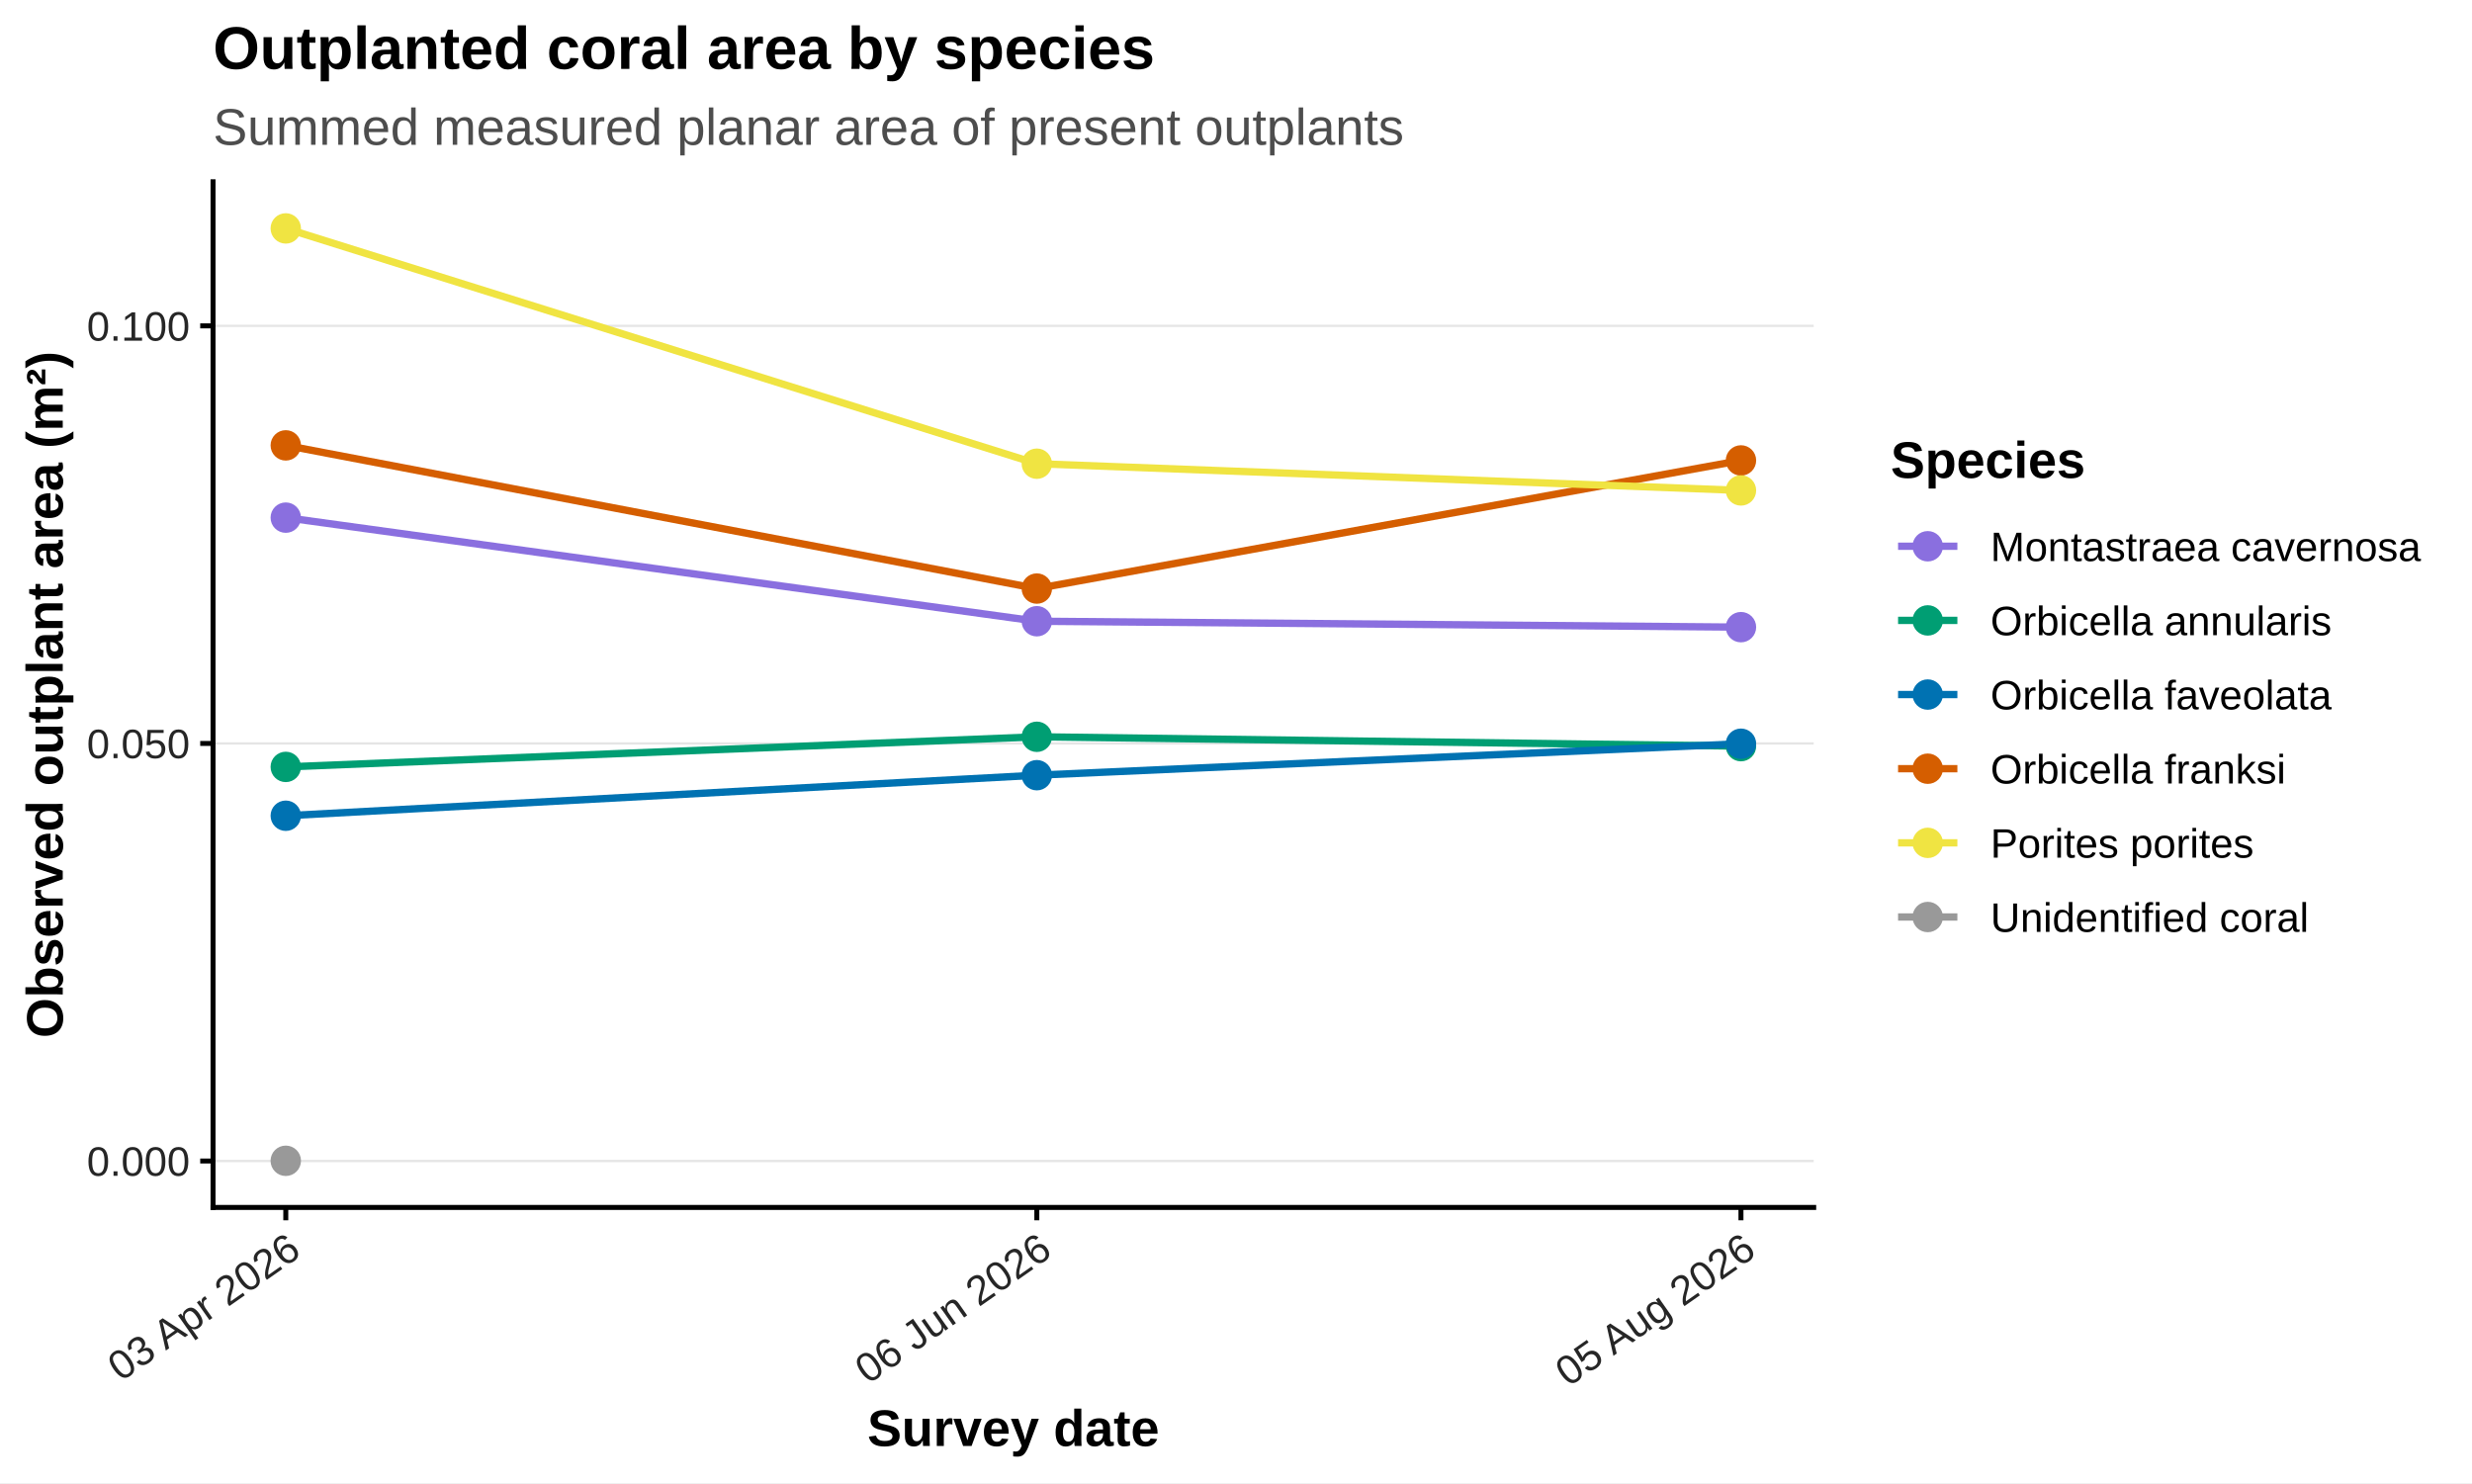
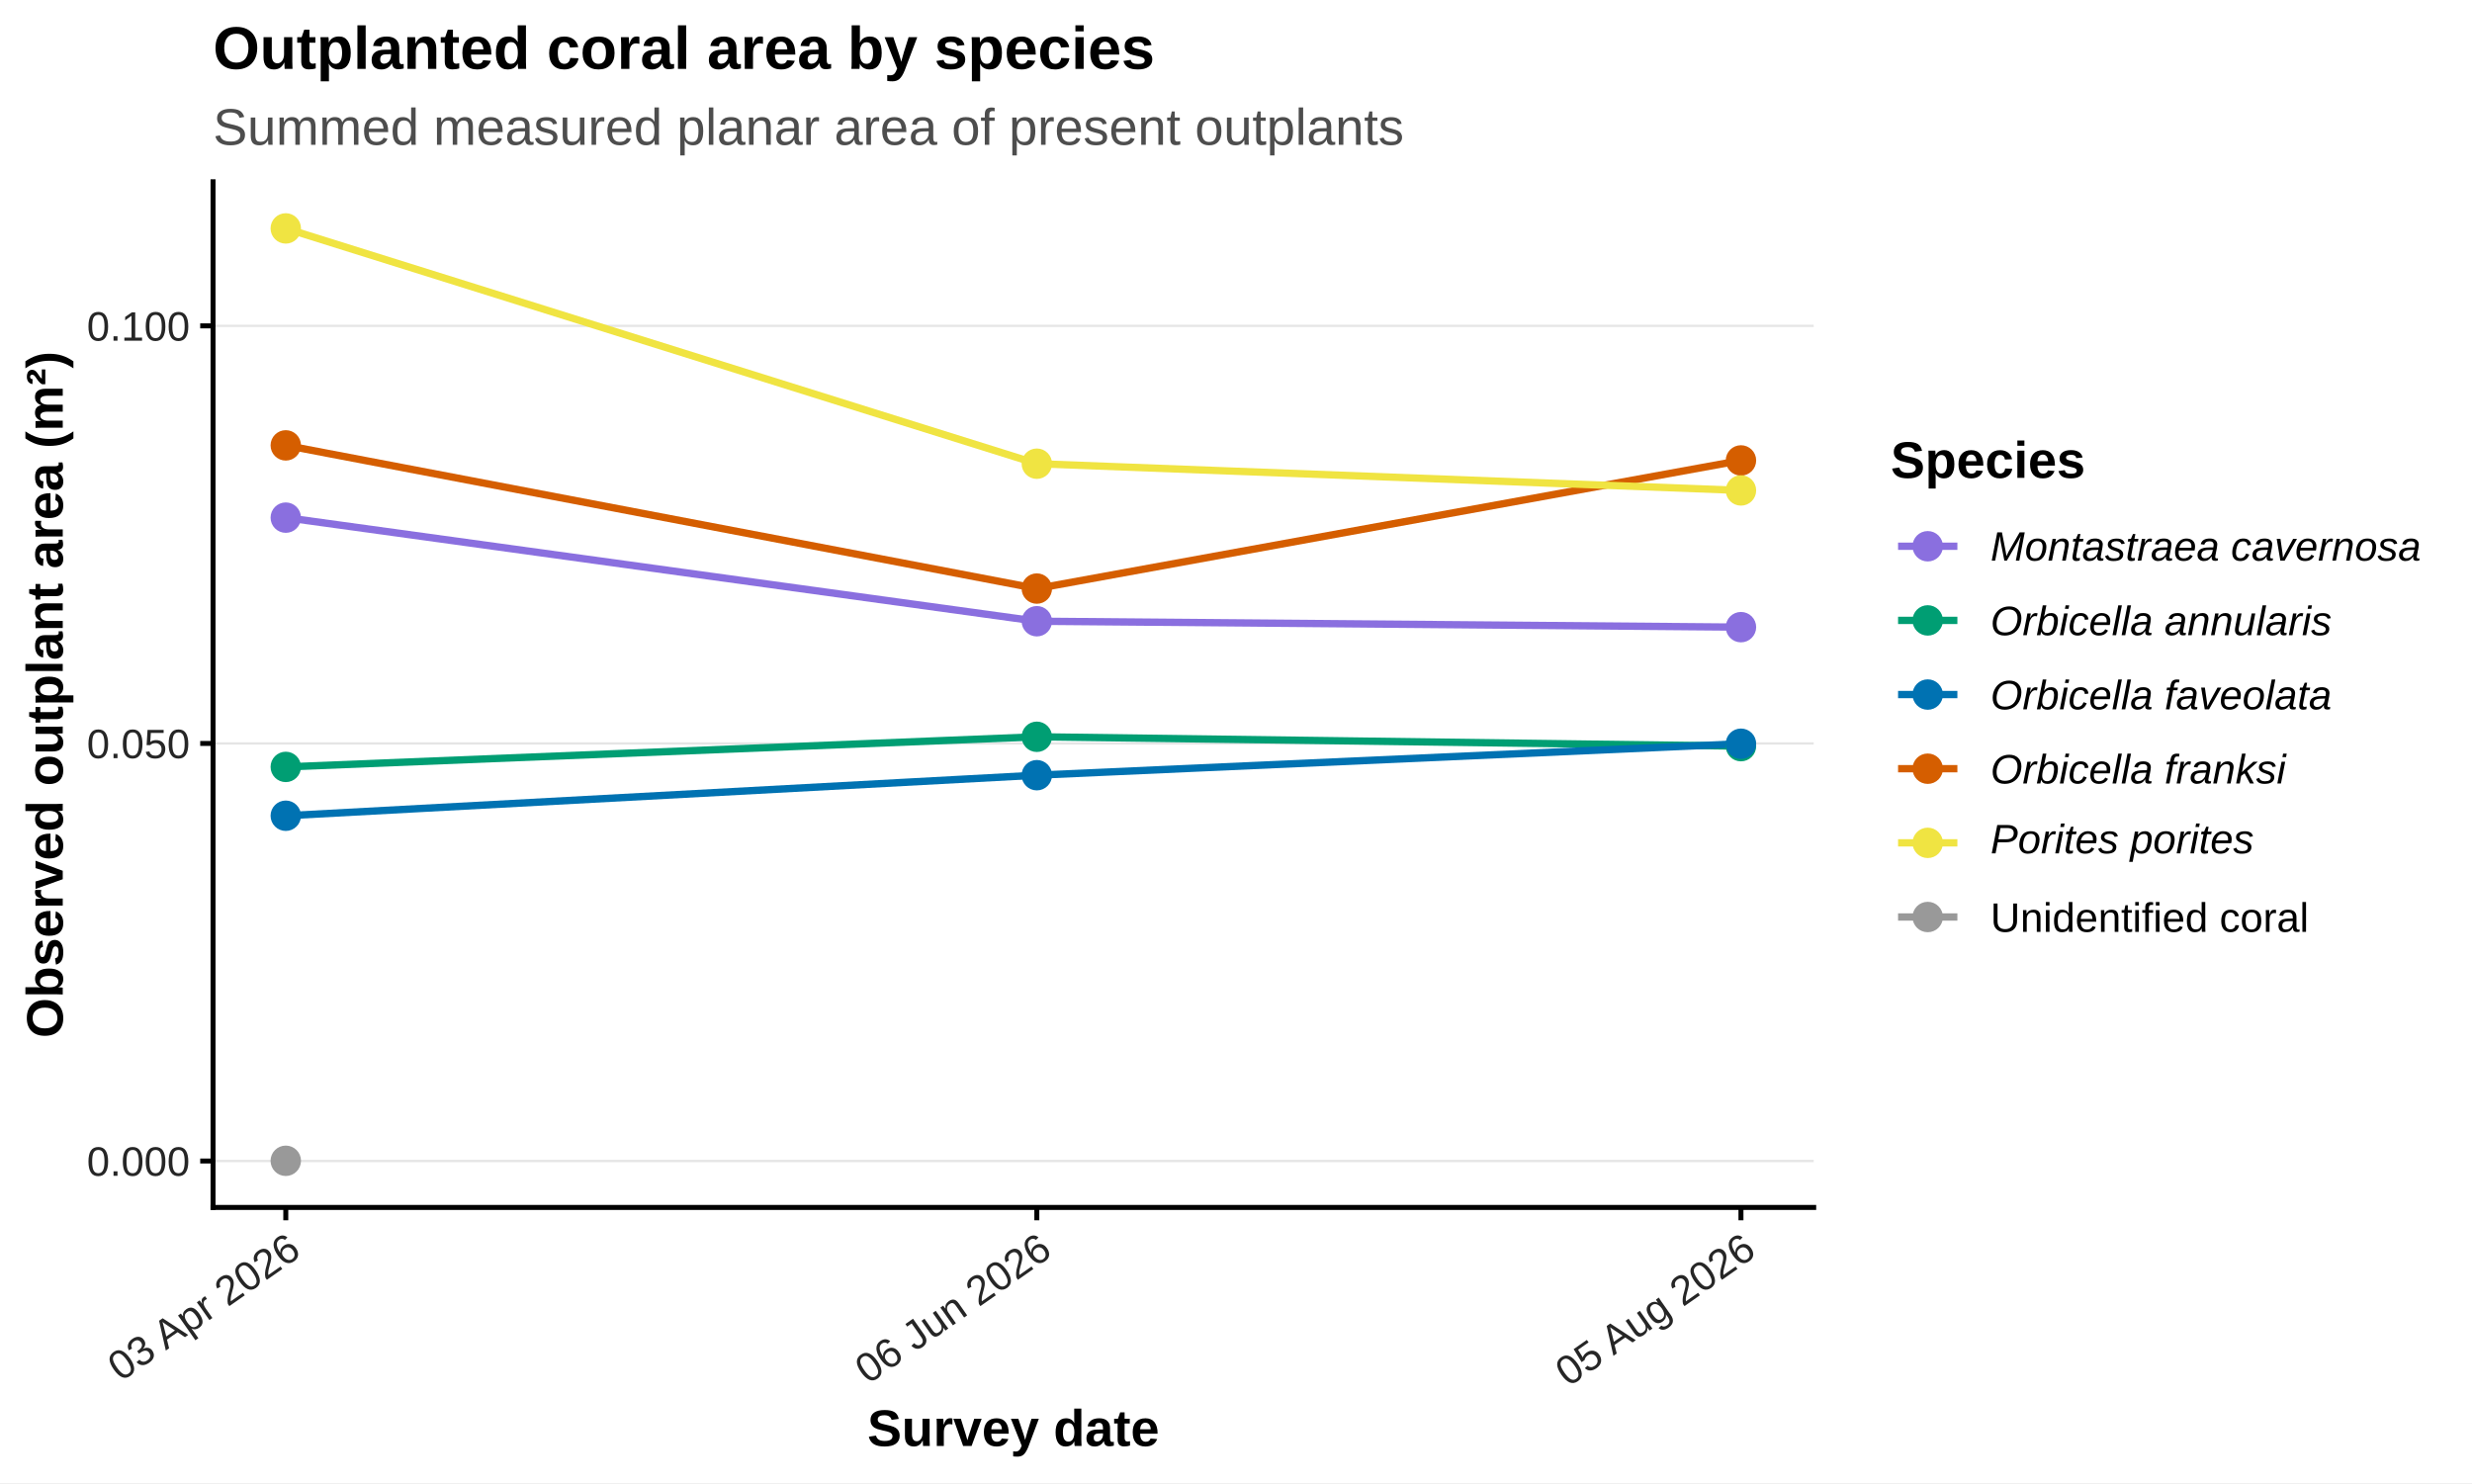
<svg xmlns="http://www.w3.org/2000/svg" class="svglite" width="576.00pt" height="345.60pt" viewBox="0 0 576.00 345.60">
  <defs>
    <style type="text/css">
    .svglite line, .svglite polyline, .svglite polygon, .svglite path, .svglite rect, .svglite circle {
      fill: none;
      stroke: #000000;
      stroke-linecap: round;
      stroke-linejoin: round;
      stroke-miterlimit: 10.00;
    }
    .svglite text {
      white-space: pre;
    }
  </style>
  </defs>
  <rect width="100%" height="100%" style="stroke: none; fill: #FFFFFF;" />
  <defs>
    <clipPath id="cpMC4wMHw1NzYuMDB8MC4wMHwzNDUuNjA=">
      <rect x="0.00" y="0.00" width="576.00" height="345.60" />
    </clipPath>
  </defs>
  <g clip-path="url(#cpMC4wMHw1NzYuMDB8MC4wMHwzNDUuNjA=)">
    <rect x="0.00" y="0.00" width="576.00" height="345.60" style="stroke-width: 1.16; stroke: #FFFFFF; fill: #FFFFFF;" />
  </g>
  <defs>
    <clipPath id="cpNDkuNjR8NDIyLjYxfDQyLjM2fDI4MS4zOA==">
      <rect x="49.64" y="42.36" width="372.97" height="239.02" />
    </clipPath>
  </defs>
  <g clip-path="url(#cpNDkuNjR8NDIyLjYxfDQyLjM2fDI4MS4zOA==)">
    <rect x="49.64" y="42.36" width="372.97" height="239.02" style="stroke-width: 1.16; stroke: none; fill: #FFFFFF;" />
    <polyline points="49.64,270.56 422.61,270.56 " style="stroke-width: 0.53; stroke: #E5E5E5; stroke-linecap: butt;" />
    <polyline points="49.64,173.25 422.61,173.25 " style="stroke-width: 0.53; stroke: #E5E5E5; stroke-linecap: butt;" />
    <polyline points="49.64,75.94 422.61,75.94 " style="stroke-width: 0.53; stroke: #E5E5E5; stroke-linecap: butt;" />
    <polyline points="66.59,120.63 241.59,144.77 405.66,146.15 " style="stroke-width: 1.71; stroke: #8A6FDF; stroke-linecap: butt;" />
    <polyline points="66.59,178.72 241.59,171.70 405.66,173.88 " style="stroke-width: 1.71; stroke: #009E73; stroke-linecap: butt;" />
    <polyline points="66.59,190.10 241.59,180.65 405.66,173.32 " style="stroke-width: 1.71; stroke: #0072B2; stroke-linecap: butt;" />
    <polyline points="66.59,103.79 241.59,137.16 405.66,107.30 " style="stroke-width: 1.71; stroke: #D55E00; stroke-linecap: butt;" />
    <polyline points="66.59,53.23 241.59,108.06 405.66,114.29 " style="stroke-width: 1.71; stroke: #F0E442; stroke-linecap: butt;" />
    <circle cx="66.59" cy="120.63" r="3.16" style="stroke-width: 0.77; stroke: #8A6FDF; fill: #8A6FDF;" />
    <circle cx="66.59" cy="178.72" r="3.16" style="stroke-width: 0.77; stroke: #009E73; fill: #009E73;" />
    <circle cx="66.59" cy="190.10" r="3.16" style="stroke-width: 0.77; stroke: #0072B2; fill: #0072B2;" />
    <circle cx="66.59" cy="103.79" r="3.16" style="stroke-width: 0.77; stroke: #D55E00; fill: #D55E00;" />
    <circle cx="66.59" cy="53.23" r="3.16" style="stroke-width: 0.77; stroke: #F0E442; fill: #F0E442;" />
    <circle cx="66.59" cy="270.51" r="3.16" style="stroke-width: 0.77; stroke: #999999; fill: #999999;" />
    <circle cx="241.59" cy="144.77" r="3.16" style="stroke-width: 0.77; stroke: #8A6FDF; fill: #8A6FDF;" />
    <circle cx="241.59" cy="171.70" r="3.16" style="stroke-width: 0.77; stroke: #009E73; fill: #009E73;" />
    <circle cx="241.59" cy="180.65" r="3.16" style="stroke-width: 0.77; stroke: #0072B2; fill: #0072B2;" />
    <circle cx="241.59" cy="137.16" r="3.16" style="stroke-width: 0.77; stroke: #D55E00; fill: #D55E00;" />
    <circle cx="241.59" cy="108.06" r="3.16" style="stroke-width: 0.77; stroke: #F0E442; fill: #F0E442;" />
    <circle cx="405.66" cy="146.15" r="3.16" style="stroke-width: 0.77; stroke: #8A6FDF; fill: #8A6FDF;" />
    <circle cx="405.66" cy="173.88" r="3.16" style="stroke-width: 0.77; stroke: #009E73; fill: #009E73;" />
    <circle cx="405.66" cy="173.32" r="3.16" style="stroke-width: 0.77; stroke: #0072B2; fill: #0072B2;" />
    <circle cx="405.66" cy="107.30" r="3.16" style="stroke-width: 0.77; stroke: #D55E00; fill: #D55E00;" />
    <circle cx="405.66" cy="114.29" r="3.16" style="stroke-width: 0.77; stroke: #F0E442; fill: #F0E442;" />
  </g>
  <g clip-path="url(#cpMC4wMHw1NzYuMDB8MC4wMHwzNDUuNjA=)">
    <polyline points="49.64,281.38 49.64,42.36 " style="stroke-width: 1.16; stroke-linecap: square;" />
    <text x="44.26" y="274.00" text-anchor="end" style="font-size: 9.60px;fill: #262626; font-family: &quot;Arial&quot;;" textLength="24.00px" lengthAdjust="spacingAndGlyphs">0.000</text>
    <text x="44.26" y="176.69" text-anchor="end" style="font-size: 9.60px;fill: #262626; font-family: &quot;Arial&quot;;" textLength="24.00px" lengthAdjust="spacingAndGlyphs">0.050</text>
    <text x="44.26" y="79.39" text-anchor="end" style="font-size: 9.60px;fill: #262626; font-family: &quot;Arial&quot;;" textLength="24.00px" lengthAdjust="spacingAndGlyphs">0.100</text>
    <polyline points="46.65,270.56 49.64,270.56 " style="stroke-width: 1.16; stroke-linecap: butt;" />
    <polyline points="46.65,173.25 49.64,173.25 " style="stroke-width: 1.16; stroke-linecap: butt;" />
    <polyline points="46.65,75.94 49.64,75.94 " style="stroke-width: 1.16; stroke-linecap: butt;" />
    <polyline points="49.64,281.38 422.61,281.38 " style="stroke-width: 1.16; stroke-linecap: square;" />
    <polyline points="66.59,284.37 66.59,281.38 " style="stroke-width: 1.16; stroke-linecap: butt;" />
    <polyline points="241.59,284.37 241.59,281.38 " style="stroke-width: 1.16; stroke-linecap: butt;" />
    <polyline points="405.66,284.37 405.66,281.38 " style="stroke-width: 1.16; stroke-linecap: butt;" />
    <text transform="translate(70.54,292.40) rotate(-35)" text-anchor="end" style="font-size: 9.60px;fill: #262626; font-family: &quot;Arial&quot;;" textLength="52.27px" lengthAdjust="spacingAndGlyphs">03 Apr 2026</text>
    <text transform="translate(245.54,292.40) rotate(-35)" text-anchor="end" style="font-size: 9.60px;fill: #262626; font-family: &quot;Arial&quot;;" textLength="52.80px" lengthAdjust="spacingAndGlyphs">06 Jun 2026</text>
    <text transform="translate(409.60,292.40) rotate(-35)" text-anchor="end" style="font-size: 9.60px;fill: #262626; font-family: &quot;Arial&quot;;" textLength="54.41px" lengthAdjust="spacingAndGlyphs">05 Aug 2026</text>
    <text x="236.12" y="336.97" text-anchor="middle" style="font-size: 12.00px; font-weight: bold; font-family: &quot;Arial&quot;;" textLength="68.04px" lengthAdjust="spacingAndGlyphs">Survey date</text>
    <text transform="translate(14.62,161.87) rotate(-90)" text-anchor="middle" style="font-size: 12.00px; font-weight: bold; font-family: &quot;Arial&quot;;" textLength="160.04px" lengthAdjust="spacingAndGlyphs">Observed outplant area (m²)</text>
    <rect x="434.56" y="95.42" width="135.46" height="132.90" style="stroke-width: 1.16; stroke: none; fill: #FFFFFF;" />
    <text x="440.54" y="111.36" style="font-size: 12.00px; font-weight: bold; font-family: &quot;Arial&quot;;" textLength="45.37px" lengthAdjust="spacingAndGlyphs">Species</text>
    <rect x="440.54" y="118.66" width="17.28" height="17.28" style="stroke-width: 1.16; stroke: none; fill: #FFFFFF;" />
    <line x1="442.27" y1="127.30" x2="456.09" y2="127.30" style="stroke-width: 1.71; stroke: #8A6FDF; stroke-linecap: butt;" />
    <circle cx="449.18" cy="127.30" r="3.16" style="stroke-width: 0.77; stroke: #8A6FDF; fill: #8A6FDF;" />
    <rect x="440.54" y="135.94" width="17.28" height="17.28" style="stroke-width: 1.16; stroke: none; fill: #FFFFFF;" />
    <line x1="442.27" y1="144.58" x2="456.09" y2="144.58" style="stroke-width: 1.71; stroke: #009E73; stroke-linecap: butt;" />
    <circle cx="449.18" cy="144.58" r="3.16" style="stroke-width: 0.77; stroke: #009E73; fill: #009E73;" />
    <rect x="440.54" y="153.22" width="17.28" height="17.28" style="stroke-width: 1.16; stroke: none; fill: #FFFFFF;" />
    <line x1="442.27" y1="161.86" x2="456.09" y2="161.86" style="stroke-width: 1.71; stroke: #0072B2; stroke-linecap: butt;" />
    <circle cx="449.18" cy="161.86" r="3.16" style="stroke-width: 0.77; stroke: #0072B2; fill: #0072B2;" />
    <rect x="440.54" y="170.50" width="17.28" height="17.28" style="stroke-width: 1.16; stroke: none; fill: #FFFFFF;" />
    <line x1="442.27" y1="179.14" x2="456.09" y2="179.14" style="stroke-width: 1.71; stroke: #D55E00; stroke-linecap: butt;" />
    <circle cx="449.18" cy="179.14" r="3.16" style="stroke-width: 0.77; stroke: #D55E00; fill: #D55E00;" />
    <rect x="440.54" y="187.78" width="17.28" height="17.28" style="stroke-width: 1.16; stroke: none; fill: #FFFFFF;" />
    <line x1="442.27" y1="196.42" x2="456.09" y2="196.42" style="stroke-width: 1.71; stroke: #F0E442; stroke-linecap: butt;" />
    <circle cx="449.18" cy="196.42" r="3.16" style="stroke-width: 0.77; stroke: #F0E442; fill: #F0E442;" />
    <rect x="440.54" y="205.06" width="17.28" height="17.28" style="stroke-width: 1.16; stroke: none; fill: #FFFFFF;" />
    <line x1="442.27" y1="213.70" x2="456.09" y2="213.70" style="stroke-width: 1.71; stroke: #999999; stroke-linecap: butt;" />
    <circle cx="449.18" cy="213.70" r="3.16" style="stroke-width: 0.77; stroke: #999999; fill: #999999;" />
-     <text x="463.80" y="130.75" style="font-size: 9.60px; font-family: &quot;Arial&quot;;" textLength="100.25px" lengthAdjust="spacingAndGlyphs">Montastraea cavernosa</text>
-     <text x="463.80" y="148.03" style="font-size: 9.60px; font-family: &quot;Arial&quot;;" textLength="79.44px" lengthAdjust="spacingAndGlyphs">Orbicella annularis</text>
-     <text x="463.80" y="165.31" style="font-size: 9.60px; font-family: &quot;Arial&quot;;" textLength="79.44px" lengthAdjust="spacingAndGlyphs">Orbicella faveolata</text>
-     <text x="463.80" y="182.59" style="font-size: 9.60px; font-family: &quot;Arial&quot;;" textLength="68.77px" lengthAdjust="spacingAndGlyphs">Orbicella franksi</text>
-     <text x="463.80" y="199.87" style="font-size: 9.60px; font-family: &quot;Arial&quot;;" textLength="61.32px" lengthAdjust="spacingAndGlyphs">Porites porites</text>
+     <text x="463.80" y="130.65" style="font-size: 9.60px; font-style: italic; font-family: &quot;Arial&quot;;" textLength="100.25px" lengthAdjust="spacingAndGlyphs">Montastraea cavernosa</text>
+     <text x="463.80" y="148.02" style="font-size: 9.60px; font-style: italic; font-family: &quot;Arial&quot;;" textLength="79.44px" lengthAdjust="spacingAndGlyphs">Orbicella annularis</text>
+     <text x="463.80" y="165.30" style="font-size: 9.60px; font-style: italic; font-family: &quot;Arial&quot;;" textLength="79.44px" lengthAdjust="spacingAndGlyphs">Orbicella faveolata</text>
+     <text x="463.80" y="182.58" style="font-size: 9.60px; font-style: italic; font-family: &quot;Arial&quot;;" textLength="68.77px" lengthAdjust="spacingAndGlyphs">Orbicella franksi</text>
+     <text x="463.80" y="198.86" style="font-size: 9.60px; font-style: italic; font-family: &quot;Arial&quot;;" textLength="61.32px" lengthAdjust="spacingAndGlyphs">Porites porites</text>
    <text x="463.80" y="217.15" style="font-size: 9.60px; font-family: &quot;Arial&quot;;" textLength="74.12px" lengthAdjust="spacingAndGlyphs">Unidentified coral</text>
    <text x="49.64" y="33.74" style="font-size: 12.00px;fill: #4D4D4D; font-family: &quot;Arial&quot;;" textLength="277.49px" lengthAdjust="spacingAndGlyphs">Summed measured planar area of present outplants</text>
    <text x="49.64" y="16.05" style="font-size: 14.00px; font-weight: bold; font-family: &quot;Arial&quot;;" textLength="219.33px" lengthAdjust="spacingAndGlyphs">Outplanted coral area by species</text>
  </g>
</svg>
